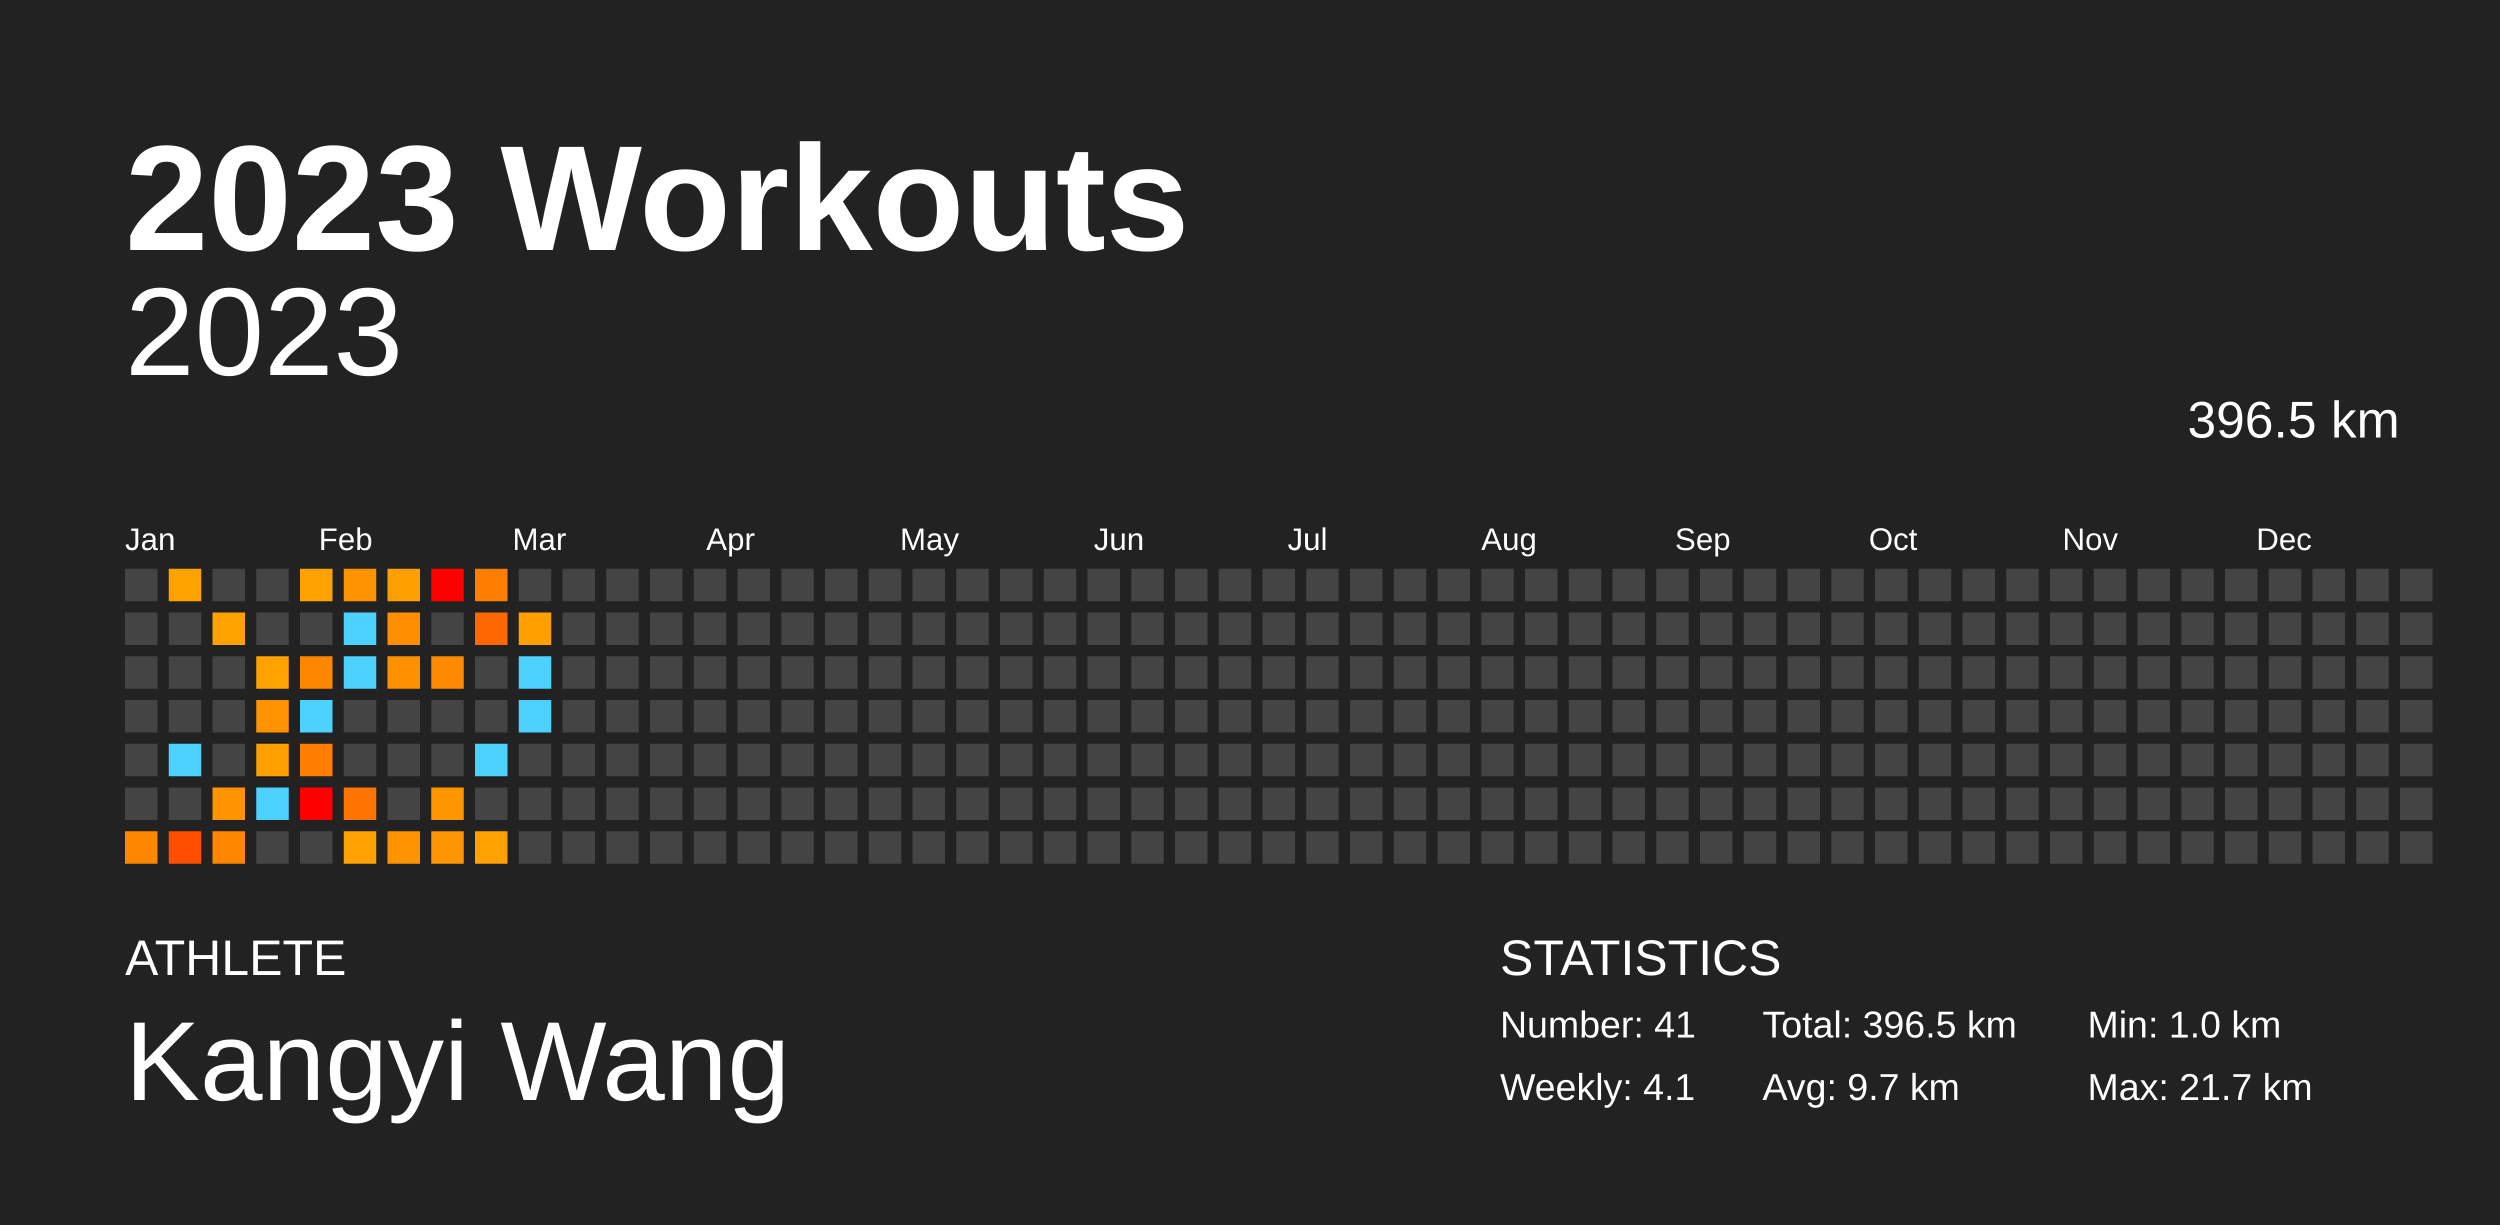
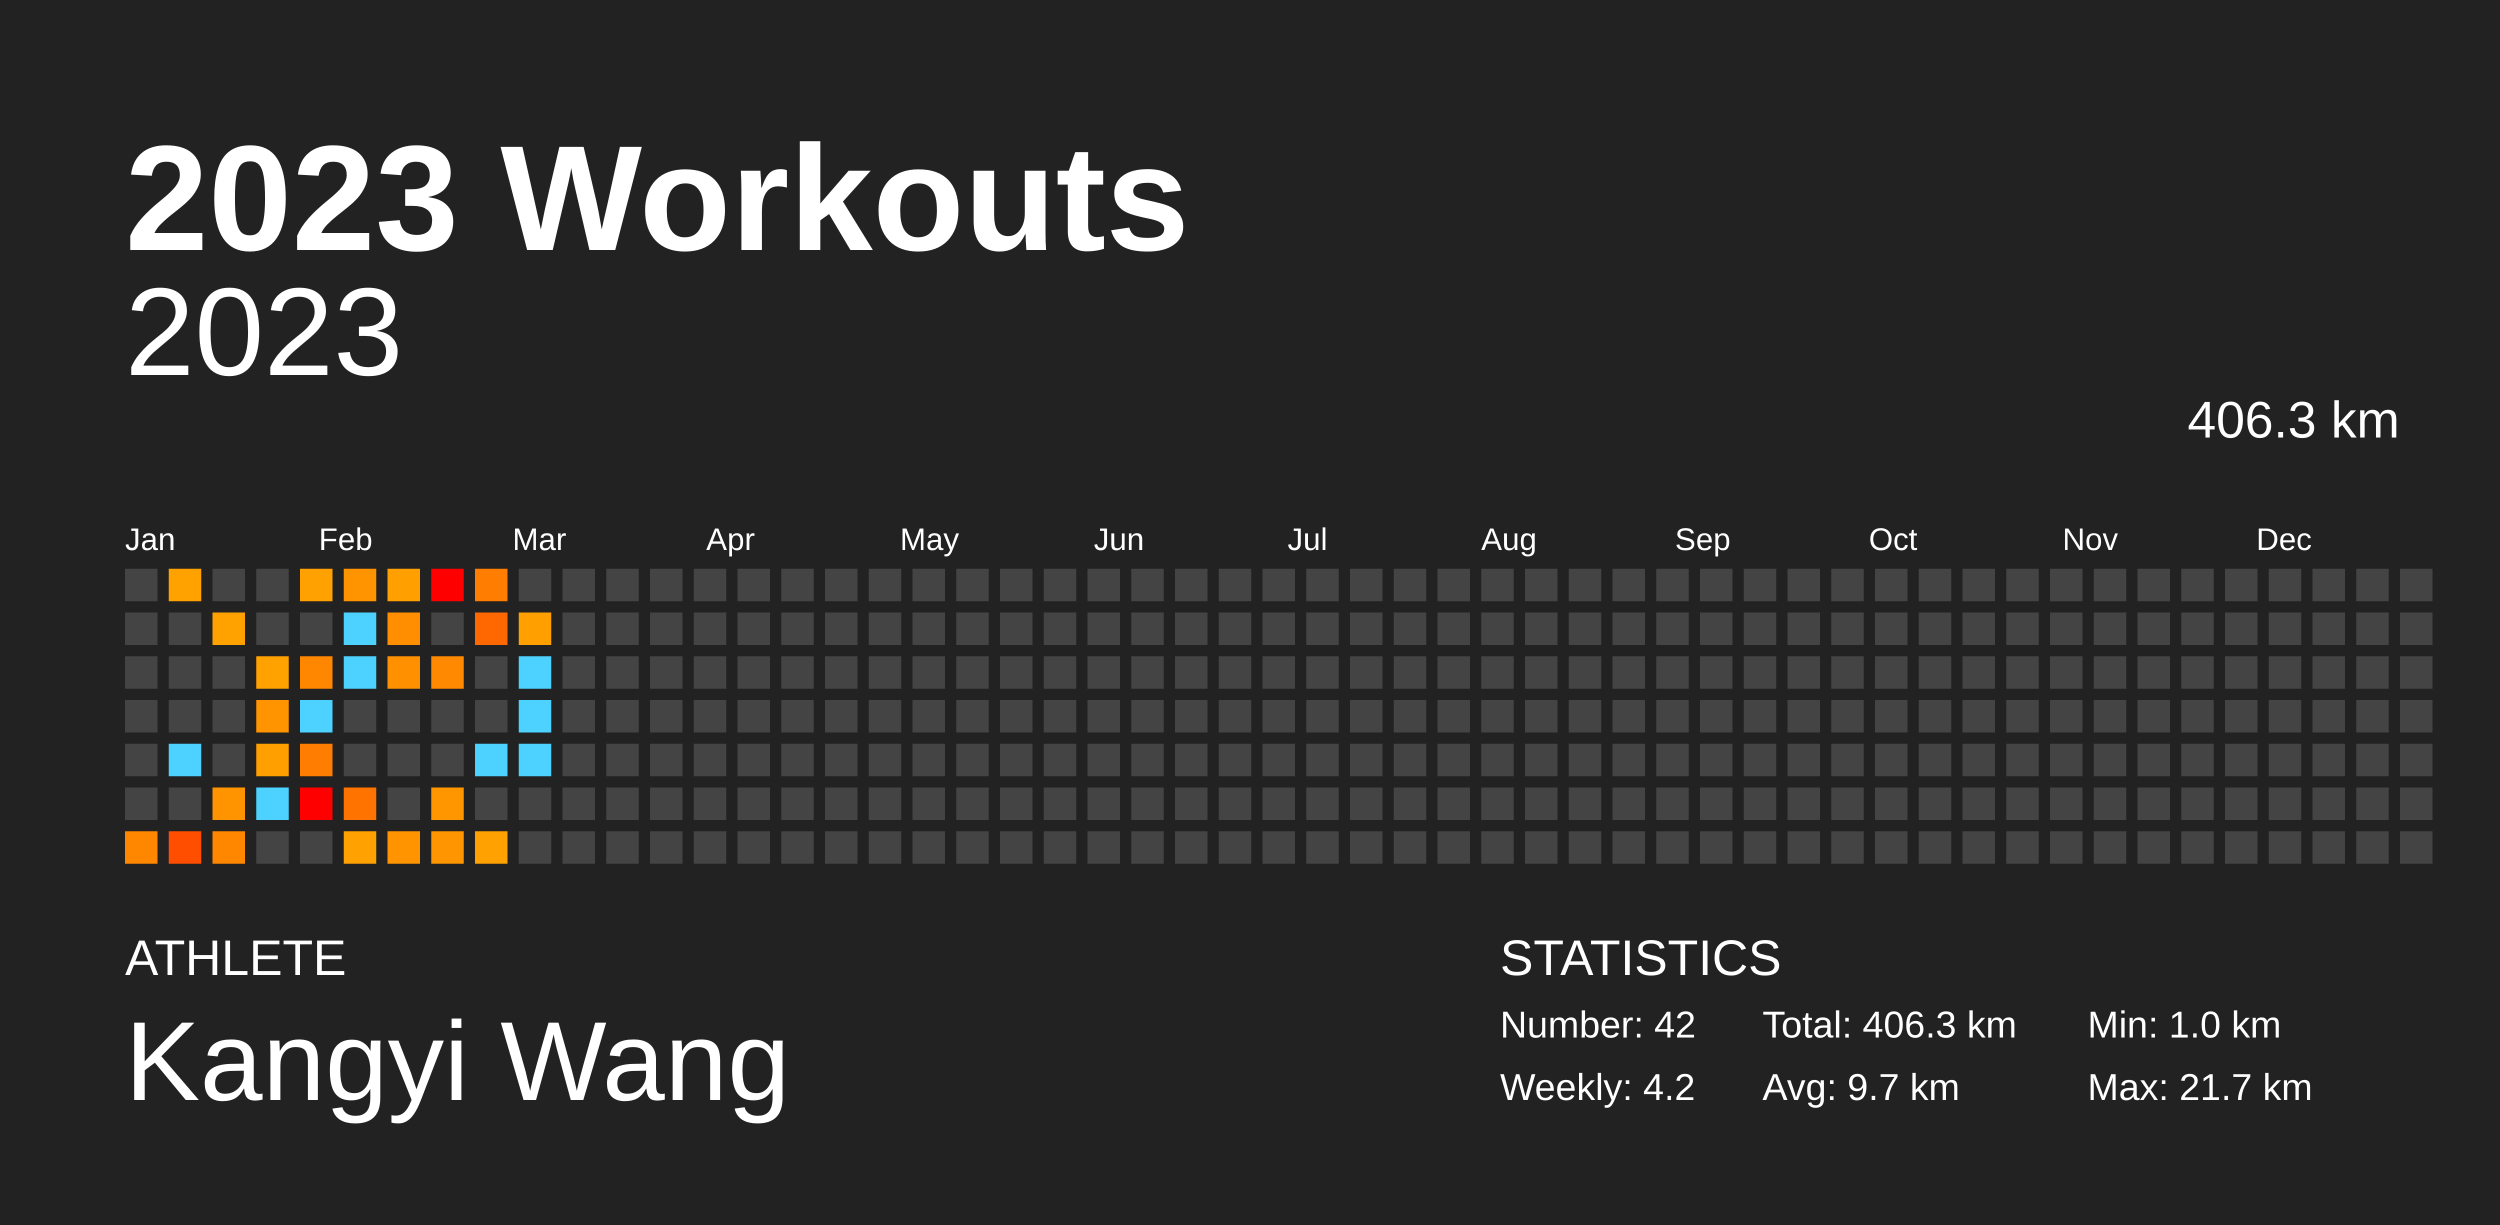
<svg xmlns="http://www.w3.org/2000/svg" baseProfile="full" height="98mm" version="1.1" viewBox="0,0,200,98" width="200mm">
  <defs />
  <rect fill="#222222" height="98" width="200" x="0" y="0" />
  <text fill="#FFFFFF" style="font-size:12px; font-family:Arial; font-weight:bold;" x="10" y="20">2023 Workouts</text>
  <text fill="#FFFFFF" style="font-size:4px; font-family:Arial" x="10" y="78">ATHLETE</text>
  <text fill="#FFFFFF" style="font-size:9px; font-family:Arial" x="10" y="88">Kangyi Wang</text>
  <text fill="#FFFFFF" style="font-size:4px; font-family:Arial" x="120" y="78">STATISTICS</text>
-   <text fill="#FFFFFF" style="font-size:3px; font-family:Arial" x="120" y="83">Number: 41</text>
-   <text fill="#FFFFFF" style="font-size:3px; font-family:Arial" x="120" y="88">Weekly: 4.1</text>
-   <text fill="#FFFFFF" style="font-size:3px; font-family:Arial" x="141" y="83">Total: 396.5 km</text>
+   <text fill="#FFFFFF" style="font-size:3px; font-family:Arial" x="120" y="83">Number: 42</text>
+   <text fill="#FFFFFF" style="font-size:3px; font-family:Arial" x="120" y="88">Weekly: 4.2</text>
+   <text fill="#FFFFFF" style="font-size:3px; font-family:Arial" x="141" y="83">Total: 406.3 km</text>
  <text fill="#FFFFFF" style="font-size:3px; font-family:Arial" x="141" y="88">Avg: 9.7 km</text>
  <text fill="#FFFFFF" style="font-size:3px; font-family:Arial" x="167" y="83">Min: 1.0 km</text>
  <text fill="#FFFFFF" style="font-size:3px; font-family:Arial" x="167" y="88">Max: 21.7 km</text>
  <text alignment-baseline="hanging" fill="#FFFFFF" style="font-size:10.0px; font-family:Arial;" x="10" y="30">2023</text>
-   <text alignment-baseline="hanging" fill="#FFFFFF" style="font-size:4.125px; font-family:Arial;" x="175" y="35">396.5 km</text>
+   <text alignment-baseline="hanging" fill="#FFFFFF" style="font-size:4.125px; font-family:Arial;" x="175" y="35">406.3 km</text>
  <text fill="#FFFFFF" style="font-size:2.5px; font-family:Arial" x="10.0" y="44">Jan</text>
  <text fill="#FFFFFF" style="font-size:2.5px; font-family:Arial" x="25.5" y="44">Feb</text>
  <text fill="#FFFFFF" style="font-size:2.5px; font-family:Arial" x="41.0" y="44">Mar</text>
  <text fill="#FFFFFF" style="font-size:2.5px; font-family:Arial" x="56.5" y="44">Apr</text>
  <text fill="#FFFFFF" style="font-size:2.5px; font-family:Arial" x="72.0" y="44">May</text>
  <text fill="#FFFFFF" style="font-size:2.5px; font-family:Arial" x="87.5" y="44">Jun</text>
  <text fill="#FFFFFF" style="font-size:2.5px; font-family:Arial" x="103.0" y="44">Jul</text>
  <text fill="#FFFFFF" style="font-size:2.5px; font-family:Arial" x="118.5" y="44">Aug</text>
  <text fill="#FFFFFF" style="font-size:2.5px; font-family:Arial" x="134.0" y="44">Sep</text>
  <text fill="#FFFFFF" style="font-size:2.5px; font-family:Arial" x="149.5" y="44">Oct</text>
  <text fill="#FFFFFF" style="font-size:2.5px; font-family:Arial" x="165.0" y="44">Nov</text>
  <text fill="#FFFFFF" style="font-size:2.5px; font-family:Arial" x="180.5" y="44">Dec</text>
  <rect fill="#444444" height="2.6" width="2.6" x="10.0" y="45.5" />
  <rect fill="#444444" height="2.6" width="2.6" x="10.0" y="49.0" />
  <rect fill="#444444" height="2.6" width="2.6" x="10.0" y="52.5" />
  <rect fill="#444444" height="2.6" width="2.6" x="10.0" y="56.0" />
  <rect fill="#444444" height="2.6" width="2.6" x="10.0" y="59.5" />
  <rect fill="#444444" height="2.6" width="2.6" x="10.0" y="63.0" />
  <rect fill="#ff8700" height="2.6" width="2.6" x="10.0" y="66.5" />
  <rect fill="#ffa200" height="2.6" width="2.6" x="13.5" y="45.5" />
  <rect fill="#444444" height="2.6" width="2.6" x="13.5" y="49.0" />
  <rect fill="#444444" height="2.6" width="2.6" x="13.5" y="52.5" />
  <rect fill="#444444" height="2.6" width="2.6" x="13.5" y="56.0" />
  <rect fill="#4dd2ff" height="2.6" width="2.6" x="13.5" y="59.5" />
  <rect fill="#444444" height="2.6" width="2.6" x="13.5" y="63.0" />
  <rect fill="#ff4e00" height="2.6" width="2.6" x="13.5" y="66.5" />
  <rect fill="#444444" height="2.6" width="2.6" x="17.0" y="45.5" />
  <rect fill="#ffa200" height="2.6" width="2.6" x="17.0" y="49.0" />
  <rect fill="#444444" height="2.6" width="2.6" x="17.0" y="52.5" />
  <rect fill="#444444" height="2.6" width="2.6" x="17.0" y="56.0" />
  <rect fill="#444444" height="2.6" width="2.6" x="17.0" y="59.5" />
  <rect fill="#ff9300" height="2.6" width="2.6" x="17.0" y="63.0" />
  <rect fill="#ff8700" height="2.6" width="2.6" x="17.0" y="66.5" />
  <rect fill="#444444" height="2.6" width="2.6" x="20.5" y="45.5" />
  <rect fill="#444444" height="2.6" width="2.6" x="20.5" y="49.0" />
  <rect fill="#ffa200" height="2.6" width="2.6" x="20.5" y="52.5" />
  <rect fill="#ff9300" height="2.6" width="2.6" x="20.5" y="56.0" />
  <rect fill="#ffa000" height="2.6" width="2.6" x="20.5" y="59.5" />
  <rect fill="#4dd2ff" height="2.6" width="2.6" x="20.5" y="63.0" />
  <rect fill="#444444" height="2.6" width="2.6" x="20.5" y="66.5" />
  <rect fill="#ffa100" height="2.6" width="2.6" x="24.0" y="45.5" />
  <rect fill="#444444" height="2.6" width="2.6" x="24.0" y="49.0" />
  <rect fill="#ff8700" height="2.6" width="2.6" x="24.0" y="52.5" />
  <rect fill="#4dd2ff" height="2.6" width="2.6" x="24.0" y="56.0" />
  <rect fill="#ff7d00" height="2.6" width="2.6" x="24.0" y="59.5" />
  <rect fill="red" height="2.6" width="2.6" x="24.0" y="63.0" />
  <rect fill="#444444" height="2.6" width="2.6" x="24.0" y="66.5" />
  <rect fill="#ff9400" height="2.6" width="2.6" x="27.5" y="45.5" />
  <rect fill="#4dd2ff" height="2.6" width="2.6" x="27.5" y="49.0" />
  <rect fill="#4dd2ff" height="2.6" width="2.6" x="27.5" y="52.5" />
  <rect fill="#444444" height="2.6" width="2.6" x="27.5" y="56.0" />
  <rect fill="#444444" height="2.6" width="2.6" x="27.5" y="59.5" />
  <rect fill="#ff7300" height="2.6" width="2.6" x="27.5" y="63.0" />
  <rect fill="#ffa100" height="2.6" width="2.6" x="27.5" y="66.5" />
  <rect fill="#ffa000" height="2.6" width="2.6" x="31.0" y="45.5" />
  <rect fill="#ff8e00" height="2.6" width="2.6" x="31.0" y="49.0" />
  <rect fill="#ff9100" height="2.6" width="2.6" x="31.0" y="52.5" />
  <rect fill="#444444" height="2.6" width="2.6" x="31.0" y="56.0" />
  <rect fill="#444444" height="2.6" width="2.6" x="31.0" y="59.5" />
  <rect fill="#444444" height="2.6" width="2.6" x="31.0" y="63.0" />
  <rect fill="#ff9300" height="2.6" width="2.6" x="31.0" y="66.5" />
  <rect fill="red" height="2.6" width="2.6" x="34.5" y="45.5" />
  <rect fill="#444444" height="2.6" width="2.6" x="34.5" y="49.0" />
  <rect fill="#ff8900" height="2.6" width="2.6" x="34.5" y="52.5" />
  <rect fill="#444444" height="2.6" width="2.6" x="34.5" y="56.0" />
  <rect fill="#444444" height="2.6" width="2.6" x="34.5" y="59.5" />
  <rect fill="#ff9600" height="2.6" width="2.6" x="34.5" y="63.0" />
  <rect fill="#ff9500" height="2.6" width="2.6" x="34.5" y="66.5" />
  <rect fill="#ff7d00" height="2.6" width="2.6" x="38.0" y="45.5" />
  <rect fill="#ff6700" height="2.6" width="2.6" x="38.0" y="49.0" />
  <rect fill="#444444" height="2.6" width="2.6" x="38.0" y="52.5" />
  <rect fill="#444444" height="2.6" width="2.6" x="38.0" y="56.0" />
  <rect fill="#4dd2ff" height="2.6" width="2.6" x="38.0" y="59.5" />
  <rect fill="#444444" height="2.6" width="2.6" x="38.0" y="63.0" />
  <rect fill="#ffa100" height="2.6" width="2.6" x="38.0" y="66.5" />
  <rect fill="#444444" height="2.6" width="2.6" x="41.5" y="45.5" />
  <rect fill="#ff9f00" height="2.6" width="2.6" x="41.5" y="49.0" />
  <rect fill="#4dd2ff" height="2.6" width="2.6" x="41.5" y="52.5" />
  <rect fill="#4dd2ff" height="2.6" width="2.6" x="41.5" y="56.0" />
-   <rect fill="#444444" height="2.6" width="2.6" x="41.5" y="59.5" />
+   <rect fill="#4dd2ff" height="2.6" width="2.6" x="41.5" y="59.5" />
  <rect fill="#444444" height="2.6" width="2.6" x="41.5" y="63.0" />
  <rect fill="#444444" height="2.6" width="2.6" x="41.5" y="66.5" />
  <rect fill="#444444" height="2.6" width="2.6" x="45.0" y="45.5" />
  <rect fill="#444444" height="2.6" width="2.6" x="45.0" y="49.0" />
  <rect fill="#444444" height="2.6" width="2.6" x="45.0" y="52.5" />
  <rect fill="#444444" height="2.6" width="2.6" x="45.0" y="56.0" />
  <rect fill="#444444" height="2.6" width="2.6" x="45.0" y="59.5" />
  <rect fill="#444444" height="2.6" width="2.6" x="45.0" y="63.0" />
  <rect fill="#444444" height="2.6" width="2.6" x="45.0" y="66.5" />
  <rect fill="#444444" height="2.6" width="2.6" x="48.5" y="45.5" />
  <rect fill="#444444" height="2.6" width="2.6" x="48.5" y="49.0" />
  <rect fill="#444444" height="2.6" width="2.6" x="48.5" y="52.5" />
  <rect fill="#444444" height="2.6" width="2.6" x="48.5" y="56.0" />
  <rect fill="#444444" height="2.6" width="2.6" x="48.5" y="59.5" />
  <rect fill="#444444" height="2.6" width="2.6" x="48.5" y="63.0" />
  <rect fill="#444444" height="2.6" width="2.6" x="48.5" y="66.5" />
  <rect fill="#444444" height="2.6" width="2.6" x="52.0" y="45.5" />
  <rect fill="#444444" height="2.6" width="2.6" x="52.0" y="49.0" />
  <rect fill="#444444" height="2.6" width="2.6" x="52.0" y="52.5" />
  <rect fill="#444444" height="2.6" width="2.6" x="52.0" y="56.0" />
  <rect fill="#444444" height="2.6" width="2.6" x="52.0" y="59.5" />
  <rect fill="#444444" height="2.6" width="2.6" x="52.0" y="63.0" />
  <rect fill="#444444" height="2.6" width="2.6" x="52.0" y="66.5" />
  <rect fill="#444444" height="2.6" width="2.6" x="55.5" y="45.5" />
  <rect fill="#444444" height="2.6" width="2.6" x="55.5" y="49.0" />
  <rect fill="#444444" height="2.6" width="2.6" x="55.5" y="52.5" />
  <rect fill="#444444" height="2.6" width="2.6" x="55.5" y="56.0" />
  <rect fill="#444444" height="2.6" width="2.6" x="55.5" y="59.5" />
  <rect fill="#444444" height="2.6" width="2.6" x="55.5" y="63.0" />
  <rect fill="#444444" height="2.6" width="2.6" x="55.5" y="66.5" />
  <rect fill="#444444" height="2.6" width="2.6" x="59.0" y="45.5" />
  <rect fill="#444444" height="2.6" width="2.6" x="59.0" y="49.0" />
  <rect fill="#444444" height="2.6" width="2.6" x="59.0" y="52.5" />
  <rect fill="#444444" height="2.6" width="2.6" x="59.0" y="56.0" />
  <rect fill="#444444" height="2.6" width="2.6" x="59.0" y="59.5" />
  <rect fill="#444444" height="2.6" width="2.6" x="59.0" y="63.0" />
  <rect fill="#444444" height="2.6" width="2.6" x="59.0" y="66.5" />
  <rect fill="#444444" height="2.6" width="2.6" x="62.5" y="45.5" />
  <rect fill="#444444" height="2.6" width="2.6" x="62.5" y="49.0" />
  <rect fill="#444444" height="2.6" width="2.6" x="62.5" y="52.5" />
  <rect fill="#444444" height="2.6" width="2.6" x="62.5" y="56.0" />
  <rect fill="#444444" height="2.6" width="2.6" x="62.5" y="59.5" />
  <rect fill="#444444" height="2.6" width="2.6" x="62.5" y="63.0" />
  <rect fill="#444444" height="2.6" width="2.6" x="62.5" y="66.5" />
  <rect fill="#444444" height="2.6" width="2.6" x="66.0" y="45.5" />
  <rect fill="#444444" height="2.6" width="2.6" x="66.0" y="49.0" />
  <rect fill="#444444" height="2.6" width="2.6" x="66.0" y="52.5" />
  <rect fill="#444444" height="2.6" width="2.6" x="66.0" y="56.0" />
  <rect fill="#444444" height="2.6" width="2.6" x="66.0" y="59.5" />
  <rect fill="#444444" height="2.6" width="2.6" x="66.0" y="63.0" />
  <rect fill="#444444" height="2.6" width="2.6" x="66.0" y="66.5" />
  <rect fill="#444444" height="2.6" width="2.6" x="69.5" y="45.5" />
  <rect fill="#444444" height="2.6" width="2.6" x="69.5" y="49.0" />
  <rect fill="#444444" height="2.6" width="2.6" x="69.5" y="52.5" />
  <rect fill="#444444" height="2.6" width="2.6" x="69.5" y="56.0" />
  <rect fill="#444444" height="2.6" width="2.6" x="69.5" y="59.5" />
  <rect fill="#444444" height="2.6" width="2.6" x="69.5" y="63.0" />
  <rect fill="#444444" height="2.6" width="2.6" x="69.5" y="66.5" />
  <rect fill="#444444" height="2.6" width="2.6" x="73.0" y="45.5" />
  <rect fill="#444444" height="2.6" width="2.6" x="73.0" y="49.0" />
  <rect fill="#444444" height="2.6" width="2.6" x="73.0" y="52.5" />
  <rect fill="#444444" height="2.6" width="2.6" x="73.0" y="56.0" />
  <rect fill="#444444" height="2.6" width="2.6" x="73.0" y="59.5" />
  <rect fill="#444444" height="2.6" width="2.6" x="73.0" y="63.0" />
  <rect fill="#444444" height="2.6" width="2.6" x="73.0" y="66.5" />
  <rect fill="#444444" height="2.6" width="2.6" x="76.5" y="45.5" />
  <rect fill="#444444" height="2.6" width="2.6" x="76.5" y="49.0" />
  <rect fill="#444444" height="2.6" width="2.6" x="76.5" y="52.5" />
  <rect fill="#444444" height="2.6" width="2.6" x="76.5" y="56.0" />
  <rect fill="#444444" height="2.6" width="2.6" x="76.5" y="59.5" />
  <rect fill="#444444" height="2.6" width="2.6" x="76.5" y="63.0" />
  <rect fill="#444444" height="2.6" width="2.6" x="76.5" y="66.5" />
  <rect fill="#444444" height="2.6" width="2.6" x="80.0" y="45.5" />
  <rect fill="#444444" height="2.6" width="2.6" x="80.0" y="49.0" />
  <rect fill="#444444" height="2.6" width="2.6" x="80.0" y="52.5" />
  <rect fill="#444444" height="2.6" width="2.6" x="80.0" y="56.0" />
  <rect fill="#444444" height="2.6" width="2.6" x="80.0" y="59.5" />
  <rect fill="#444444" height="2.6" width="2.6" x="80.0" y="63.0" />
  <rect fill="#444444" height="2.6" width="2.6" x="80.0" y="66.5" />
  <rect fill="#444444" height="2.6" width="2.6" x="83.5" y="45.5" />
  <rect fill="#444444" height="2.6" width="2.6" x="83.5" y="49.0" />
  <rect fill="#444444" height="2.6" width="2.6" x="83.5" y="52.5" />
  <rect fill="#444444" height="2.6" width="2.6" x="83.5" y="56.0" />
  <rect fill="#444444" height="2.6" width="2.6" x="83.5" y="59.5" />
  <rect fill="#444444" height="2.6" width="2.6" x="83.5" y="63.0" />
  <rect fill="#444444" height="2.6" width="2.6" x="83.5" y="66.5" />
  <rect fill="#444444" height="2.6" width="2.6" x="87.0" y="45.5" />
  <rect fill="#444444" height="2.6" width="2.6" x="87.0" y="49.0" />
  <rect fill="#444444" height="2.6" width="2.6" x="87.0" y="52.5" />
  <rect fill="#444444" height="2.6" width="2.6" x="87.0" y="56.0" />
  <rect fill="#444444" height="2.6" width="2.6" x="87.0" y="59.5" />
  <rect fill="#444444" height="2.6" width="2.6" x="87.0" y="63.0" />
  <rect fill="#444444" height="2.6" width="2.6" x="87.0" y="66.5" />
  <rect fill="#444444" height="2.6" width="2.6" x="90.5" y="45.5" />
  <rect fill="#444444" height="2.6" width="2.6" x="90.5" y="49.0" />
  <rect fill="#444444" height="2.6" width="2.6" x="90.5" y="52.5" />
  <rect fill="#444444" height="2.6" width="2.6" x="90.5" y="56.0" />
  <rect fill="#444444" height="2.6" width="2.6" x="90.5" y="59.5" />
  <rect fill="#444444" height="2.6" width="2.6" x="90.5" y="63.0" />
  <rect fill="#444444" height="2.6" width="2.6" x="90.5" y="66.5" />
  <rect fill="#444444" height="2.6" width="2.6" x="94.0" y="45.5" />
  <rect fill="#444444" height="2.6" width="2.6" x="94.0" y="49.0" />
  <rect fill="#444444" height="2.6" width="2.6" x="94.0" y="52.5" />
  <rect fill="#444444" height="2.6" width="2.6" x="94.0" y="56.0" />
  <rect fill="#444444" height="2.6" width="2.6" x="94.0" y="59.5" />
  <rect fill="#444444" height="2.6" width="2.6" x="94.0" y="63.0" />
  <rect fill="#444444" height="2.6" width="2.6" x="94.0" y="66.5" />
  <rect fill="#444444" height="2.6" width="2.6" x="97.5" y="45.5" />
  <rect fill="#444444" height="2.6" width="2.6" x="97.5" y="49.0" />
  <rect fill="#444444" height="2.6" width="2.6" x="97.5" y="52.5" />
  <rect fill="#444444" height="2.6" width="2.6" x="97.5" y="56.0" />
  <rect fill="#444444" height="2.6" width="2.6" x="97.5" y="59.5" />
  <rect fill="#444444" height="2.6" width="2.6" x="97.5" y="63.0" />
  <rect fill="#444444" height="2.6" width="2.6" x="97.5" y="66.5" />
  <rect fill="#444444" height="2.6" width="2.6" x="101.0" y="45.5" />
  <rect fill="#444444" height="2.6" width="2.6" x="101.0" y="49.0" />
  <rect fill="#444444" height="2.6" width="2.6" x="101.0" y="52.5" />
  <rect fill="#444444" height="2.6" width="2.6" x="101.0" y="56.0" />
  <rect fill="#444444" height="2.6" width="2.6" x="101.0" y="59.5" />
  <rect fill="#444444" height="2.6" width="2.6" x="101.0" y="63.0" />
  <rect fill="#444444" height="2.6" width="2.6" x="101.0" y="66.5" />
  <rect fill="#444444" height="2.6" width="2.6" x="104.5" y="45.5" />
  <rect fill="#444444" height="2.6" width="2.6" x="104.5" y="49.0" />
  <rect fill="#444444" height="2.6" width="2.6" x="104.5" y="52.5" />
  <rect fill="#444444" height="2.6" width="2.6" x="104.5" y="56.0" />
  <rect fill="#444444" height="2.6" width="2.6" x="104.5" y="59.5" />
  <rect fill="#444444" height="2.6" width="2.6" x="104.5" y="63.0" />
  <rect fill="#444444" height="2.6" width="2.6" x="104.5" y="66.5" />
  <rect fill="#444444" height="2.6" width="2.6" x="108.0" y="45.5" />
  <rect fill="#444444" height="2.6" width="2.6" x="108.0" y="49.0" />
  <rect fill="#444444" height="2.6" width="2.6" x="108.0" y="52.5" />
  <rect fill="#444444" height="2.6" width="2.6" x="108.0" y="56.0" />
  <rect fill="#444444" height="2.6" width="2.6" x="108.0" y="59.5" />
  <rect fill="#444444" height="2.6" width="2.6" x="108.0" y="63.0" />
  <rect fill="#444444" height="2.6" width="2.6" x="108.0" y="66.5" />
  <rect fill="#444444" height="2.6" width="2.6" x="111.5" y="45.5" />
  <rect fill="#444444" height="2.6" width="2.6" x="111.5" y="49.0" />
  <rect fill="#444444" height="2.6" width="2.6" x="111.5" y="52.5" />
  <rect fill="#444444" height="2.6" width="2.6" x="111.5" y="56.0" />
  <rect fill="#444444" height="2.6" width="2.6" x="111.5" y="59.5" />
  <rect fill="#444444" height="2.6" width="2.6" x="111.5" y="63.0" />
  <rect fill="#444444" height="2.6" width="2.6" x="111.5" y="66.5" />
  <rect fill="#444444" height="2.6" width="2.6" x="115.0" y="45.5" />
  <rect fill="#444444" height="2.6" width="2.6" x="115.0" y="49.0" />
  <rect fill="#444444" height="2.6" width="2.6" x="115.0" y="52.5" />
  <rect fill="#444444" height="2.6" width="2.6" x="115.0" y="56.0" />
  <rect fill="#444444" height="2.6" width="2.6" x="115.0" y="59.5" />
  <rect fill="#444444" height="2.6" width="2.6" x="115.0" y="63.0" />
  <rect fill="#444444" height="2.6" width="2.6" x="115.0" y="66.5" />
  <rect fill="#444444" height="2.6" width="2.6" x="118.5" y="45.5" />
  <rect fill="#444444" height="2.6" width="2.6" x="118.5" y="49.0" />
  <rect fill="#444444" height="2.6" width="2.6" x="118.5" y="52.5" />
  <rect fill="#444444" height="2.6" width="2.6" x="118.5" y="56.0" />
  <rect fill="#444444" height="2.6" width="2.6" x="118.5" y="59.5" />
  <rect fill="#444444" height="2.6" width="2.6" x="118.5" y="63.0" />
  <rect fill="#444444" height="2.6" width="2.6" x="118.5" y="66.5" />
  <rect fill="#444444" height="2.6" width="2.6" x="122.0" y="45.5" />
  <rect fill="#444444" height="2.6" width="2.6" x="122.0" y="49.0" />
  <rect fill="#444444" height="2.6" width="2.6" x="122.0" y="52.5" />
  <rect fill="#444444" height="2.6" width="2.6" x="122.0" y="56.0" />
  <rect fill="#444444" height="2.6" width="2.6" x="122.0" y="59.5" />
  <rect fill="#444444" height="2.6" width="2.6" x="122.0" y="63.0" />
  <rect fill="#444444" height="2.6" width="2.6" x="122.0" y="66.5" />
  <rect fill="#444444" height="2.6" width="2.6" x="125.5" y="45.5" />
  <rect fill="#444444" height="2.6" width="2.6" x="125.5" y="49.0" />
  <rect fill="#444444" height="2.6" width="2.6" x="125.5" y="52.5" />
  <rect fill="#444444" height="2.6" width="2.6" x="125.5" y="56.0" />
  <rect fill="#444444" height="2.6" width="2.6" x="125.5" y="59.5" />
  <rect fill="#444444" height="2.6" width="2.6" x="125.5" y="63.0" />
  <rect fill="#444444" height="2.6" width="2.6" x="125.5" y="66.5" />
  <rect fill="#444444" height="2.6" width="2.6" x="129.0" y="45.5" />
  <rect fill="#444444" height="2.6" width="2.6" x="129.0" y="49.0" />
  <rect fill="#444444" height="2.6" width="2.6" x="129.0" y="52.5" />
  <rect fill="#444444" height="2.6" width="2.6" x="129.0" y="56.0" />
  <rect fill="#444444" height="2.6" width="2.6" x="129.0" y="59.5" />
  <rect fill="#444444" height="2.6" width="2.6" x="129.0" y="63.0" />
  <rect fill="#444444" height="2.6" width="2.6" x="129.0" y="66.5" />
  <rect fill="#444444" height="2.6" width="2.6" x="132.5" y="45.5" />
  <rect fill="#444444" height="2.6" width="2.6" x="132.5" y="49.0" />
  <rect fill="#444444" height="2.6" width="2.6" x="132.5" y="52.5" />
  <rect fill="#444444" height="2.6" width="2.6" x="132.5" y="56.0" />
  <rect fill="#444444" height="2.6" width="2.6" x="132.5" y="59.5" />
  <rect fill="#444444" height="2.6" width="2.6" x="132.5" y="63.0" />
  <rect fill="#444444" height="2.6" width="2.6" x="132.5" y="66.5" />
  <rect fill="#444444" height="2.6" width="2.6" x="136.0" y="45.5" />
  <rect fill="#444444" height="2.6" width="2.6" x="136.0" y="49.0" />
  <rect fill="#444444" height="2.6" width="2.6" x="136.0" y="52.5" />
  <rect fill="#444444" height="2.6" width="2.6" x="136.0" y="56.0" />
  <rect fill="#444444" height="2.6" width="2.6" x="136.0" y="59.5" />
  <rect fill="#444444" height="2.6" width="2.6" x="136.0" y="63.0" />
  <rect fill="#444444" height="2.6" width="2.6" x="136.0" y="66.5" />
  <rect fill="#444444" height="2.6" width="2.6" x="139.5" y="45.5" />
  <rect fill="#444444" height="2.6" width="2.6" x="139.5" y="49.0" />
  <rect fill="#444444" height="2.6" width="2.6" x="139.5" y="52.5" />
  <rect fill="#444444" height="2.6" width="2.6" x="139.5" y="56.0" />
  <rect fill="#444444" height="2.6" width="2.6" x="139.5" y="59.5" />
  <rect fill="#444444" height="2.6" width="2.6" x="139.5" y="63.0" />
  <rect fill="#444444" height="2.6" width="2.6" x="139.5" y="66.5" />
  <rect fill="#444444" height="2.6" width="2.6" x="143.0" y="45.5" />
  <rect fill="#444444" height="2.6" width="2.6" x="143.0" y="49.0" />
  <rect fill="#444444" height="2.6" width="2.6" x="143.0" y="52.5" />
  <rect fill="#444444" height="2.6" width="2.6" x="143.0" y="56.0" />
  <rect fill="#444444" height="2.6" width="2.6" x="143.0" y="59.5" />
  <rect fill="#444444" height="2.6" width="2.6" x="143.0" y="63.0" />
  <rect fill="#444444" height="2.6" width="2.6" x="143.0" y="66.5" />
  <rect fill="#444444" height="2.6" width="2.6" x="146.5" y="45.5" />
  <rect fill="#444444" height="2.6" width="2.6" x="146.5" y="49.0" />
  <rect fill="#444444" height="2.6" width="2.6" x="146.5" y="52.5" />
  <rect fill="#444444" height="2.6" width="2.6" x="146.5" y="56.0" />
  <rect fill="#444444" height="2.6" width="2.6" x="146.5" y="59.5" />
  <rect fill="#444444" height="2.6" width="2.6" x="146.5" y="63.0" />
  <rect fill="#444444" height="2.6" width="2.6" x="146.5" y="66.5" />
  <rect fill="#444444" height="2.6" width="2.6" x="150.0" y="45.5" />
  <rect fill="#444444" height="2.6" width="2.6" x="150.0" y="49.0" />
  <rect fill="#444444" height="2.6" width="2.6" x="150.0" y="52.5" />
  <rect fill="#444444" height="2.6" width="2.6" x="150.0" y="56.0" />
  <rect fill="#444444" height="2.6" width="2.6" x="150.0" y="59.5" />
  <rect fill="#444444" height="2.6" width="2.6" x="150.0" y="63.0" />
  <rect fill="#444444" height="2.6" width="2.6" x="150.0" y="66.5" />
  <rect fill="#444444" height="2.6" width="2.6" x="153.5" y="45.5" />
  <rect fill="#444444" height="2.6" width="2.6" x="153.5" y="49.0" />
  <rect fill="#444444" height="2.6" width="2.6" x="153.5" y="52.5" />
  <rect fill="#444444" height="2.6" width="2.6" x="153.5" y="56.0" />
  <rect fill="#444444" height="2.6" width="2.6" x="153.5" y="59.5" />
  <rect fill="#444444" height="2.6" width="2.6" x="153.5" y="63.0" />
  <rect fill="#444444" height="2.6" width="2.6" x="153.5" y="66.5" />
  <rect fill="#444444" height="2.6" width="2.6" x="157.0" y="45.5" />
  <rect fill="#444444" height="2.6" width="2.6" x="157.0" y="49.0" />
  <rect fill="#444444" height="2.6" width="2.6" x="157.0" y="52.5" />
  <rect fill="#444444" height="2.6" width="2.6" x="157.0" y="56.0" />
  <rect fill="#444444" height="2.6" width="2.6" x="157.0" y="59.5" />
  <rect fill="#444444" height="2.6" width="2.6" x="157.0" y="63.0" />
  <rect fill="#444444" height="2.6" width="2.6" x="157.0" y="66.5" />
  <rect fill="#444444" height="2.6" width="2.6" x="160.5" y="45.5" />
  <rect fill="#444444" height="2.6" width="2.6" x="160.5" y="49.0" />
  <rect fill="#444444" height="2.6" width="2.6" x="160.5" y="52.5" />
  <rect fill="#444444" height="2.6" width="2.6" x="160.5" y="56.0" />
  <rect fill="#444444" height="2.6" width="2.6" x="160.5" y="59.5" />
  <rect fill="#444444" height="2.6" width="2.6" x="160.5" y="63.0" />
  <rect fill="#444444" height="2.6" width="2.6" x="160.5" y="66.5" />
  <rect fill="#444444" height="2.6" width="2.6" x="164.0" y="45.5" />
  <rect fill="#444444" height="2.6" width="2.6" x="164.0" y="49.0" />
  <rect fill="#444444" height="2.6" width="2.6" x="164.0" y="52.5" />
  <rect fill="#444444" height="2.6" width="2.6" x="164.0" y="56.0" />
  <rect fill="#444444" height="2.6" width="2.6" x="164.0" y="59.5" />
  <rect fill="#444444" height="2.6" width="2.6" x="164.0" y="63.0" />
  <rect fill="#444444" height="2.6" width="2.6" x="164.0" y="66.5" />
  <rect fill="#444444" height="2.6" width="2.6" x="167.5" y="45.5" />
  <rect fill="#444444" height="2.6" width="2.6" x="167.5" y="49.0" />
  <rect fill="#444444" height="2.6" width="2.6" x="167.5" y="52.5" />
  <rect fill="#444444" height="2.6" width="2.6" x="167.5" y="56.0" />
  <rect fill="#444444" height="2.6" width="2.6" x="167.5" y="59.5" />
  <rect fill="#444444" height="2.6" width="2.6" x="167.5" y="63.0" />
  <rect fill="#444444" height="2.6" width="2.6" x="167.5" y="66.5" />
  <rect fill="#444444" height="2.6" width="2.6" x="171.0" y="45.5" />
  <rect fill="#444444" height="2.6" width="2.6" x="171.0" y="49.0" />
  <rect fill="#444444" height="2.6" width="2.6" x="171.0" y="52.5" />
  <rect fill="#444444" height="2.6" width="2.6" x="171.0" y="56.0" />
  <rect fill="#444444" height="2.6" width="2.6" x="171.0" y="59.5" />
  <rect fill="#444444" height="2.6" width="2.6" x="171.0" y="63.0" />
  <rect fill="#444444" height="2.6" width="2.6" x="171.0" y="66.5" />
  <rect fill="#444444" height="2.6" width="2.6" x="174.5" y="45.5" />
  <rect fill="#444444" height="2.6" width="2.6" x="174.5" y="49.0" />
  <rect fill="#444444" height="2.6" width="2.6" x="174.5" y="52.5" />
  <rect fill="#444444" height="2.6" width="2.6" x="174.5" y="56.0" />
  <rect fill="#444444" height="2.6" width="2.6" x="174.5" y="59.5" />
  <rect fill="#444444" height="2.6" width="2.6" x="174.5" y="63.0" />
  <rect fill="#444444" height="2.6" width="2.6" x="174.5" y="66.5" />
  <rect fill="#444444" height="2.6" width="2.6" x="178.0" y="45.5" />
  <rect fill="#444444" height="2.6" width="2.6" x="178.0" y="49.0" />
  <rect fill="#444444" height="2.6" width="2.6" x="178.0" y="52.5" />
  <rect fill="#444444" height="2.6" width="2.6" x="178.0" y="56.0" />
  <rect fill="#444444" height="2.6" width="2.6" x="178.0" y="59.5" />
  <rect fill="#444444" height="2.6" width="2.6" x="178.0" y="63.0" />
  <rect fill="#444444" height="2.6" width="2.6" x="178.0" y="66.5" />
  <rect fill="#444444" height="2.6" width="2.6" x="181.5" y="45.5" />
  <rect fill="#444444" height="2.6" width="2.6" x="181.5" y="49.0" />
  <rect fill="#444444" height="2.6" width="2.6" x="181.5" y="52.5" />
  <rect fill="#444444" height="2.6" width="2.6" x="181.5" y="56.0" />
  <rect fill="#444444" height="2.6" width="2.6" x="181.5" y="59.5" />
  <rect fill="#444444" height="2.6" width="2.6" x="181.5" y="63.0" />
  <rect fill="#444444" height="2.6" width="2.6" x="181.5" y="66.5" />
  <rect fill="#444444" height="2.6" width="2.6" x="185.0" y="45.5" />
  <rect fill="#444444" height="2.6" width="2.6" x="185.0" y="49.0" />
  <rect fill="#444444" height="2.6" width="2.6" x="185.0" y="52.5" />
  <rect fill="#444444" height="2.6" width="2.6" x="185.0" y="56.0" />
  <rect fill="#444444" height="2.6" width="2.6" x="185.0" y="59.5" />
  <rect fill="#444444" height="2.6" width="2.6" x="185.0" y="63.0" />
  <rect fill="#444444" height="2.6" width="2.6" x="185.0" y="66.5" />
  <rect fill="#444444" height="2.6" width="2.6" x="188.5" y="45.5" />
  <rect fill="#444444" height="2.6" width="2.6" x="188.5" y="49.0" />
  <rect fill="#444444" height="2.6" width="2.6" x="188.5" y="52.5" />
  <rect fill="#444444" height="2.6" width="2.6" x="188.5" y="56.0" />
  <rect fill="#444444" height="2.6" width="2.6" x="188.5" y="59.5" />
  <rect fill="#444444" height="2.6" width="2.6" x="188.5" y="63.0" />
  <rect fill="#444444" height="2.6" width="2.6" x="188.5" y="66.5" />
  <rect fill="#444444" height="2.6" width="2.6" x="192.0" y="45.5" />
  <rect fill="#444444" height="2.6" width="2.6" x="192.0" y="49.0" />
  <rect fill="#444444" height="2.6" width="2.6" x="192.0" y="52.5" />
  <rect fill="#444444" height="2.6" width="2.6" x="192.0" y="56.0" />
  <rect fill="#444444" height="2.6" width="2.6" x="192.0" y="59.5" />
  <rect fill="#444444" height="2.6" width="2.6" x="192.0" y="63.0" />
  <rect fill="#444444" height="2.6" width="2.6" x="192.0" y="66.5" />
</svg>
